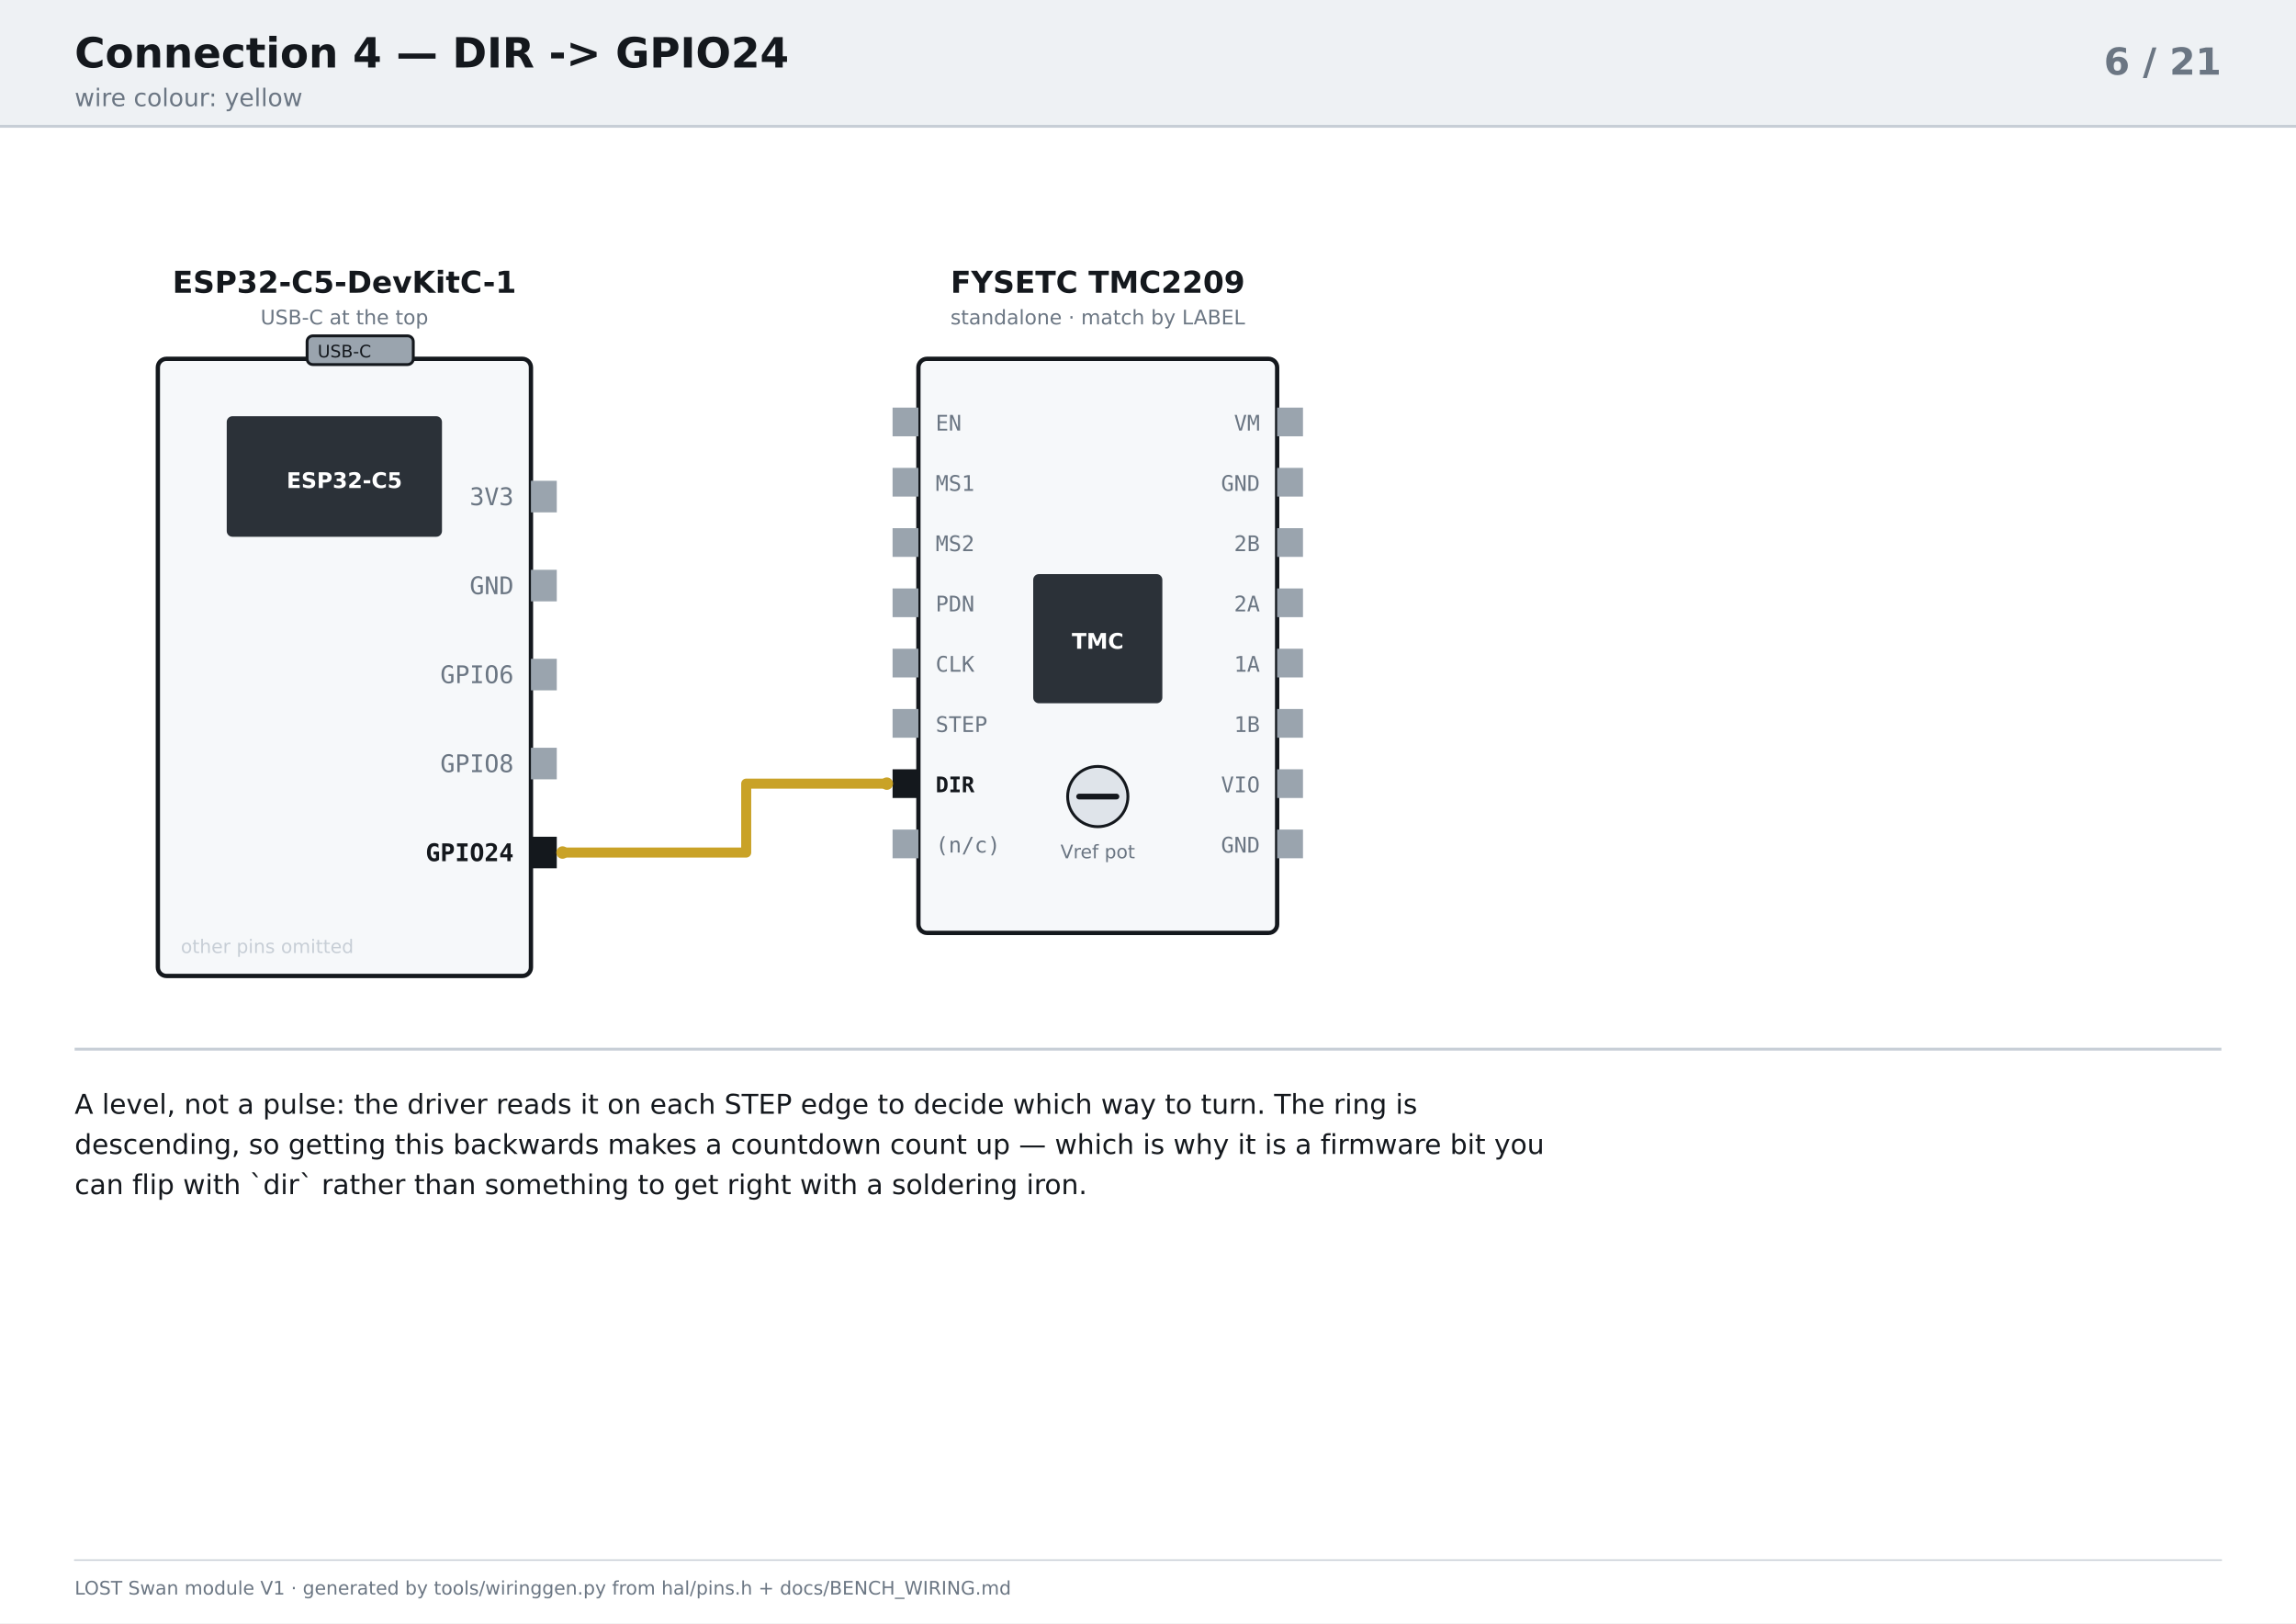
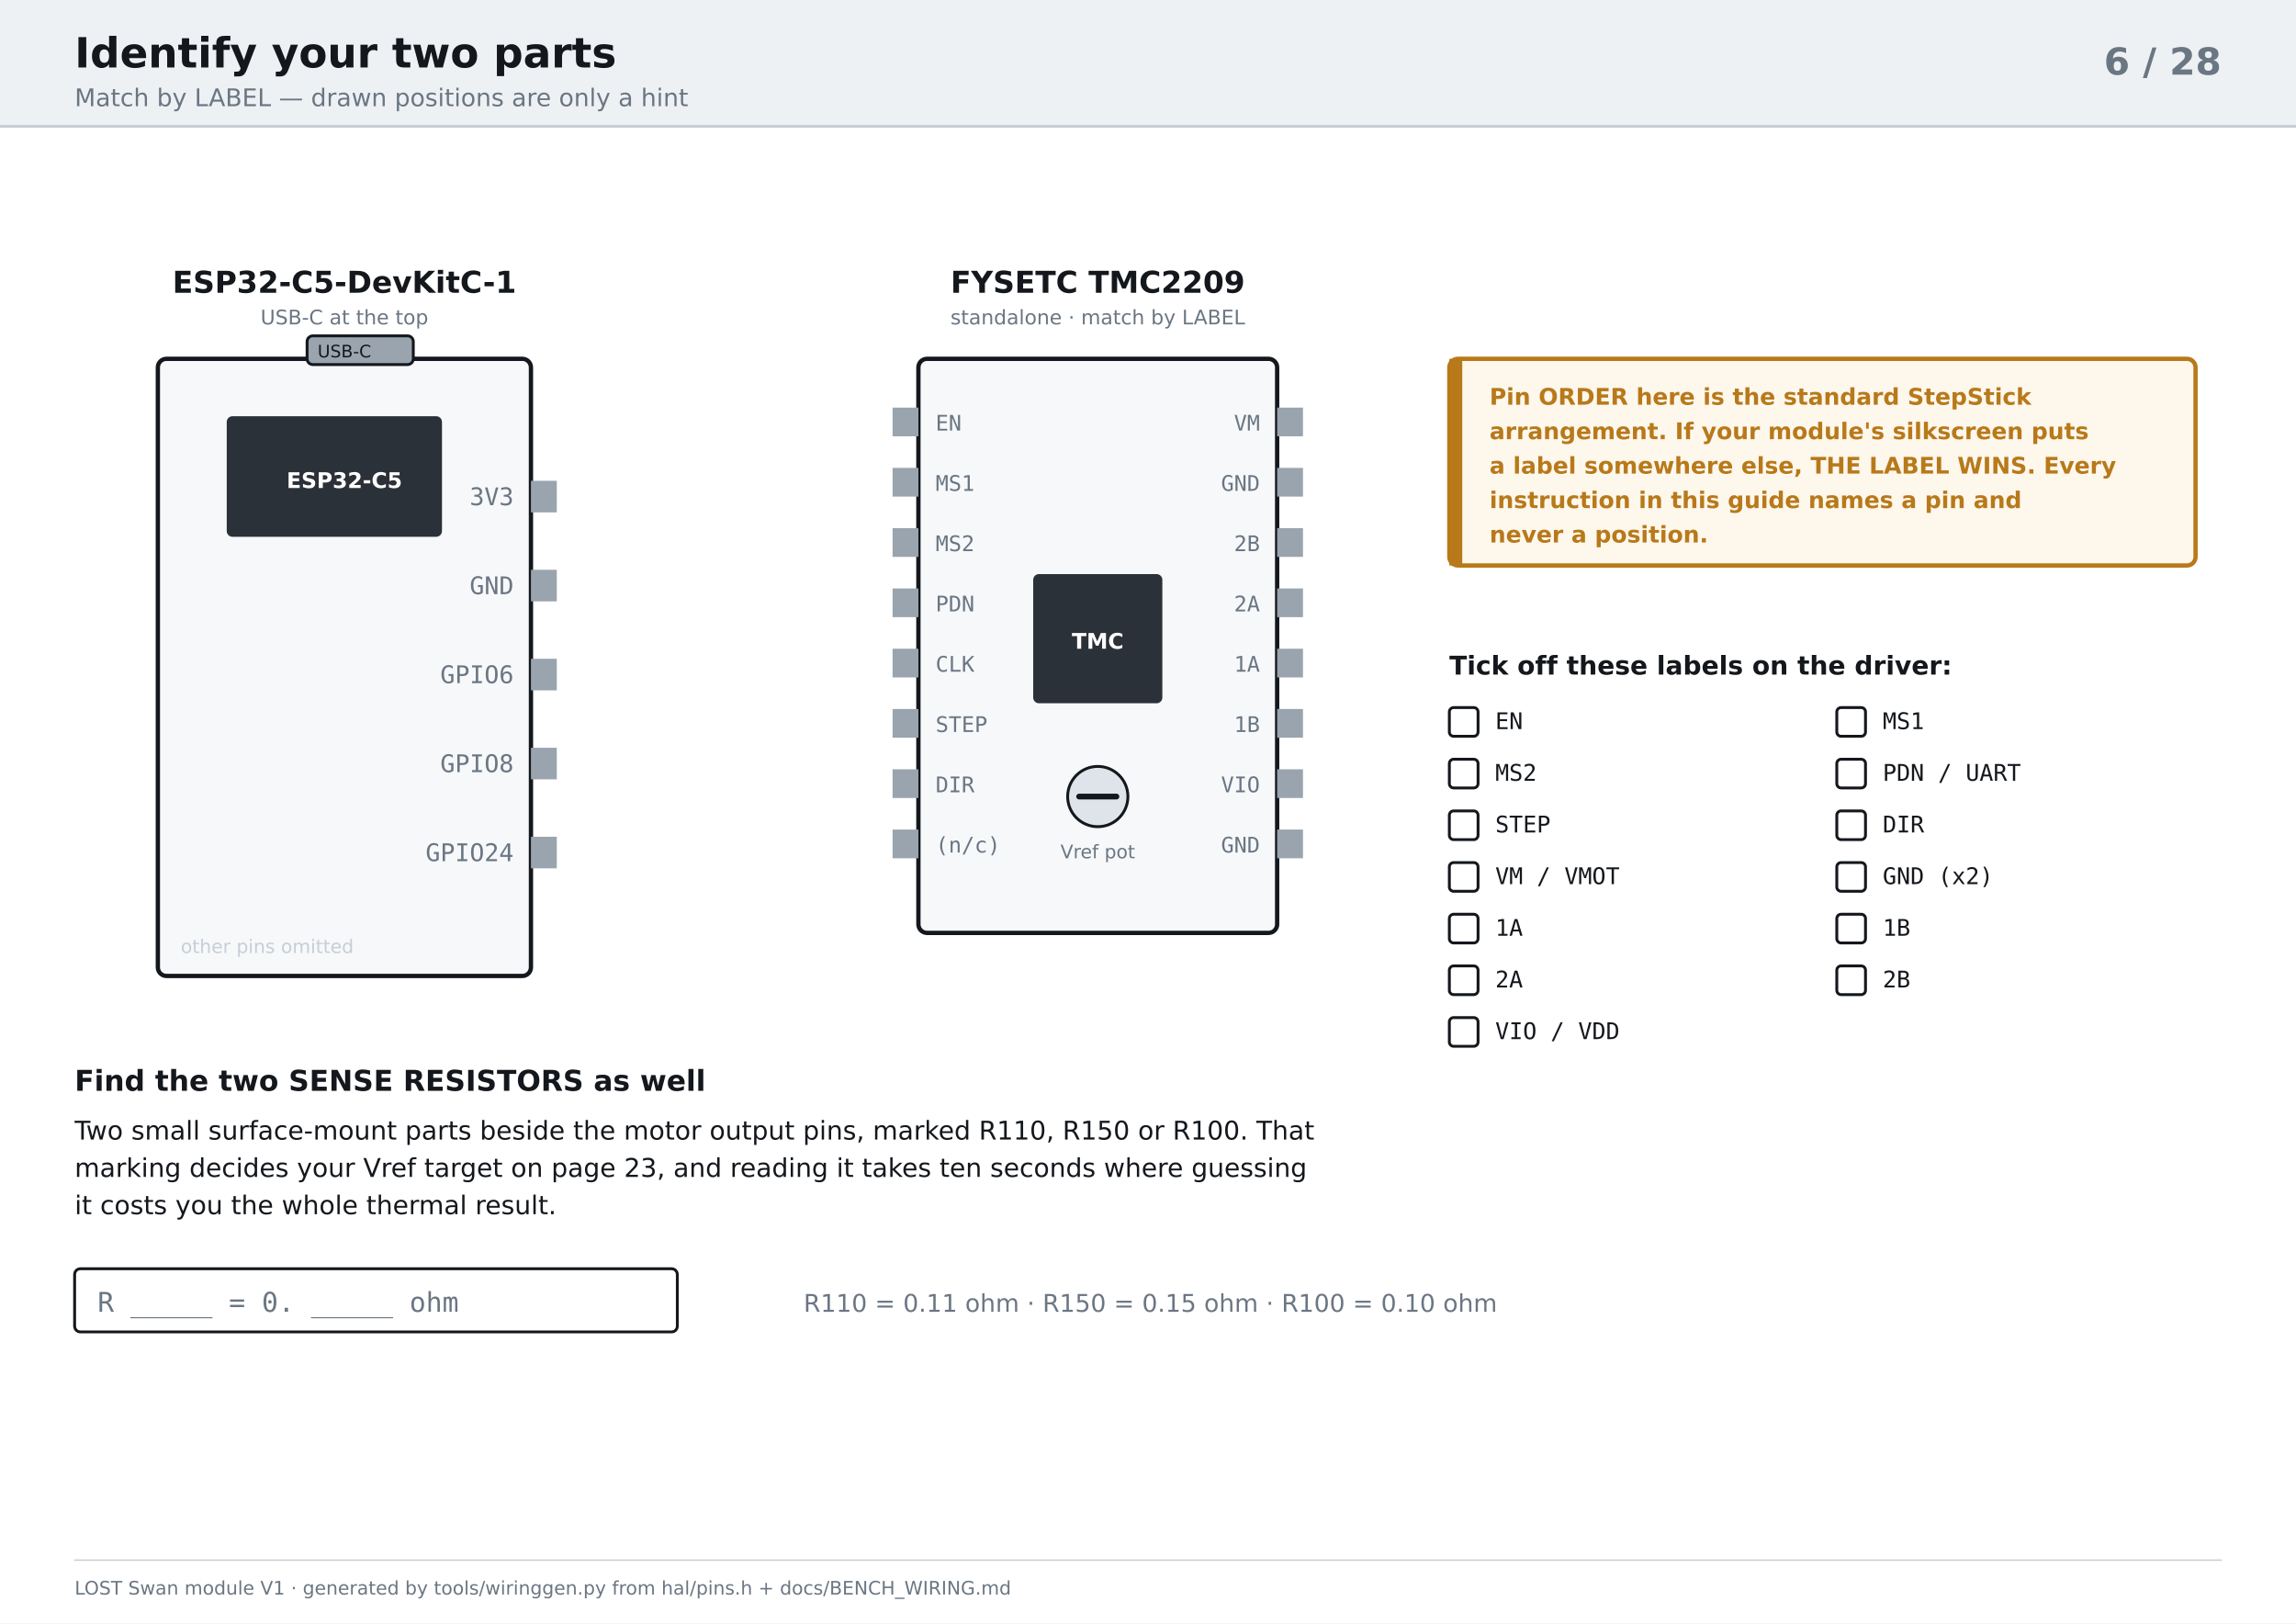
<svg xmlns="http://www.w3.org/2000/svg" width="1600" height="1131" viewBox="0 0 1600 1131">
  <rect width="1600" height="1131" fill="#ffffff" />
  <rect x="0" y="0" width="1600" height="88" fill="#eef1f4" />
  <line x1="0" y1="88" x2="1600" y2="88" stroke="#c7ced6" stroke-width="2" />
-   <text x="52" y="47" font-family="DejaVu Sans, Verdana, Geneva, sans-serif" font-size="29" fill="#14181d" text-anchor="start" font-weight="bold">Connection 4  —  DIR  -&gt;  GPIO24</text>
-   <text x="52" y="74" font-family="DejaVu Sans, Verdana, Geneva, sans-serif" font-size="17" fill="#6b7683" text-anchor="start" font-weight="normal">wire colour: yellow</text>
-   <text x="1548" y="52" font-family="DejaVu Sans, Verdana, Geneva, sans-serif" font-size="26" fill="#6b7683" text-anchor="end" font-weight="bold">6 / 21</text>
+   <text x="52" y="47" font-family="DejaVu Sans, Verdana, Geneva, sans-serif" font-size="29" fill="#14181d" text-anchor="start" font-weight="bold">Identify your two parts</text>
+   <text x="52" y="74" font-family="DejaVu Sans, Verdana, Geneva, sans-serif" font-size="17" fill="#6b7683" text-anchor="start" font-weight="normal">Match by LABEL — drawn positions are only a hint</text>
+   <text x="1548" y="52" font-family="DejaVu Sans, Verdana, Geneva, sans-serif" font-size="26" fill="#6b7683" text-anchor="end" font-weight="bold">6 / 28</text>
  <rect x="640" y="250" width="250" height="400" rx="6" fill="#f6f8fa" stroke="#14181d" stroke-width="3" />
  <text x="765" y="204" font-family="DejaVu Sans, Verdana, Geneva, sans-serif" font-size="21" fill="#14181d" text-anchor="middle" font-weight="bold">FYSETC TMC2209</text>
  <text x="765" y="226" font-family="DejaVu Sans, Verdana, Geneva, sans-serif" font-size="14" fill="#6b7683" text-anchor="middle" font-weight="normal">standalone  ·  match by LABEL</text>
  <rect x="720" y="400" width="90" height="90" rx="4" fill="#2b3138" stroke="none" stroke-width="2" />
  <text x="765" y="452" font-family="DejaVu Sans, Verdana, Geneva, sans-serif" font-size="15" fill="#ffffff" text-anchor="middle" font-weight="bold">TMC</text>
  <circle cx="765" cy="555" r="21" fill="#dfe4ea" stroke="#14181d" stroke-width="2" />
  <line x1="752" y1="555" x2="778" y2="555" stroke="#14181d" stroke-width="4" stroke-linecap="round" />
  <text x="765" y="598" font-family="DejaVu Sans, Verdana, Geneva, sans-serif" font-size="13" fill="#6b7683" text-anchor="middle" font-weight="normal">Vref pot</text>
  <rect x="622" y="284" width="18" height="20" rx="0" fill="#9aa4ae" stroke="none" stroke-width="2" />
  <text x="652" y="300" font-family="DejaVu Sans Mono, Consolas, monospace" font-size="15" fill="#6b7683" text-anchor="start" font-weight="normal">EN</text>
  <rect x="622" y="326" width="18" height="20" rx="0" fill="#9aa4ae" stroke="none" stroke-width="2" />
  <text x="652" y="342" font-family="DejaVu Sans Mono, Consolas, monospace" font-size="15" fill="#6b7683" text-anchor="start" font-weight="normal">MS1</text>
  <rect x="622" y="368" width="18" height="20" rx="0" fill="#9aa4ae" stroke="none" stroke-width="2" />
  <text x="652" y="384" font-family="DejaVu Sans Mono, Consolas, monospace" font-size="15" fill="#6b7683" text-anchor="start" font-weight="normal">MS2</text>
  <rect x="622" y="410" width="18" height="20" rx="0" fill="#9aa4ae" stroke="none" stroke-width="2" />
  <text x="652" y="426" font-family="DejaVu Sans Mono, Consolas, monospace" font-size="15" fill="#6b7683" text-anchor="start" font-weight="normal">PDN</text>
  <rect x="622" y="452" width="18" height="20" rx="0" fill="#9aa4ae" stroke="none" stroke-width="2" />
  <text x="652" y="468" font-family="DejaVu Sans Mono, Consolas, monospace" font-size="15" fill="#6b7683" text-anchor="start" font-weight="normal">CLK</text>
  <rect x="622" y="494" width="18" height="20" rx="0" fill="#9aa4ae" stroke="none" stroke-width="2" />
  <text x="652" y="510" font-family="DejaVu Sans Mono, Consolas, monospace" font-size="15" fill="#6b7683" text-anchor="start" font-weight="normal">STEP</text>
-   <rect x="622" y="536" width="18" height="20" rx="0" fill="#14181d" stroke="none" stroke-width="2" />
-   <text x="652" y="552" font-family="DejaVu Sans Mono, Consolas, monospace" font-size="15" fill="#14181d" text-anchor="start" font-weight="bold">DIR</text>
+   <rect x="622" y="536" width="18" height="20" rx="0" fill="#9aa4ae" stroke="none" stroke-width="2" />
+   <text x="652" y="552" font-family="DejaVu Sans Mono, Consolas, monospace" font-size="15" fill="#6b7683" text-anchor="start" font-weight="normal">DIR</text>
  <rect x="622" y="578" width="18" height="20" rx="0" fill="#9aa4ae" stroke="none" stroke-width="2" />
  <text x="652" y="594" font-family="DejaVu Sans Mono, Consolas, monospace" font-size="15" fill="#6b7683" text-anchor="start" font-weight="normal">(n/c)</text>
  <rect x="890" y="284" width="18" height="20" rx="0" fill="#9aa4ae" stroke="none" stroke-width="2" />
  <text x="878" y="300" font-family="DejaVu Sans Mono, Consolas, monospace" font-size="15" fill="#6b7683" text-anchor="end" font-weight="normal">VM</text>
  <rect x="890" y="326" width="18" height="20" rx="0" fill="#9aa4ae" stroke="none" stroke-width="2" />
  <text x="878" y="342" font-family="DejaVu Sans Mono, Consolas, monospace" font-size="15" fill="#6b7683" text-anchor="end" font-weight="normal">GND</text>
  <rect x="890" y="368" width="18" height="20" rx="0" fill="#9aa4ae" stroke="none" stroke-width="2" />
  <text x="878" y="384" font-family="DejaVu Sans Mono, Consolas, monospace" font-size="15" fill="#6b7683" text-anchor="end" font-weight="normal">2B</text>
  <rect x="890" y="410" width="18" height="20" rx="0" fill="#9aa4ae" stroke="none" stroke-width="2" />
  <text x="878" y="426" font-family="DejaVu Sans Mono, Consolas, monospace" font-size="15" fill="#6b7683" text-anchor="end" font-weight="normal">2A</text>
  <rect x="890" y="452" width="18" height="20" rx="0" fill="#9aa4ae" stroke="none" stroke-width="2" />
  <text x="878" y="468" font-family="DejaVu Sans Mono, Consolas, monospace" font-size="15" fill="#6b7683" text-anchor="end" font-weight="normal">1A</text>
  <rect x="890" y="494" width="18" height="20" rx="0" fill="#9aa4ae" stroke="none" stroke-width="2" />
  <text x="878" y="510" font-family="DejaVu Sans Mono, Consolas, monospace" font-size="15" fill="#6b7683" text-anchor="end" font-weight="normal">1B</text>
  <rect x="890" y="536" width="18" height="20" rx="0" fill="#9aa4ae" stroke="none" stroke-width="2" />
  <text x="878" y="552" font-family="DejaVu Sans Mono, Consolas, monospace" font-size="15" fill="#6b7683" text-anchor="end" font-weight="normal">VIO</text>
  <rect x="890" y="578" width="18" height="20" rx="0" fill="#9aa4ae" stroke="none" stroke-width="2" />
  <text x="878" y="594" font-family="DejaVu Sans Mono, Consolas, monospace" font-size="15" fill="#6b7683" text-anchor="end" font-weight="normal">GND</text>
  <rect x="110" y="250" width="260" height="430" rx="6" fill="#f6f8fa" stroke="#14181d" stroke-width="3" />
  <text x="240" y="204" font-family="DejaVu Sans, Verdana, Geneva, sans-serif" font-size="21" fill="#14181d" text-anchor="middle" font-weight="bold">ESP32-C5-DevKitC-1</text>
  <text x="240" y="226" font-family="DejaVu Sans, Verdana, Geneva, sans-serif" font-size="14" fill="#6b7683" text-anchor="middle" font-weight="normal">USB-C at the top</text>
  <rect x="214" y="234" width="74" height="20" rx="4" fill="#9aa4ae" stroke="#14181d" stroke-width="2" />
  <text x="240" y="249" font-family="DejaVu Sans, Verdana, Geneva, sans-serif" font-size="12" fill="#14181d" text-anchor="middle" font-weight="normal">USB-C</text>
  <rect x="158" y="290" width="150" height="84" rx="4" fill="#2b3138" stroke="none" stroke-width="2" />
  <text x="240" y="340" font-family="DejaVu Sans, Verdana, Geneva, sans-serif" font-size="15" fill="#ffffff" text-anchor="middle" font-weight="bold">ESP32-C5</text>
  <rect x="370" y="335" width="18" height="22" rx="0" fill="#9aa4ae" stroke="none" stroke-width="2" />
  <text x="358" y="352" font-family="DejaVu Sans Mono, Consolas, monospace" font-size="17" fill="#6b7683" text-anchor="end" font-weight="normal">3V3</text>
  <rect x="370" y="397" width="18" height="22" rx="0" fill="#9aa4ae" stroke="none" stroke-width="2" />
  <text x="358" y="414" font-family="DejaVu Sans Mono, Consolas, monospace" font-size="17" fill="#6b7683" text-anchor="end" font-weight="normal">GND</text>
  <rect x="370" y="459" width="18" height="22" rx="0" fill="#9aa4ae" stroke="none" stroke-width="2" />
  <text x="358" y="476" font-family="DejaVu Sans Mono, Consolas, monospace" font-size="17" fill="#6b7683" text-anchor="end" font-weight="normal">GPIO6</text>
  <rect x="370" y="521" width="18" height="22" rx="0" fill="#9aa4ae" stroke="none" stroke-width="2" />
  <text x="358" y="538" font-family="DejaVu Sans Mono, Consolas, monospace" font-size="17" fill="#6b7683" text-anchor="end" font-weight="normal">GPIO8</text>
-   <rect x="370" y="583" width="18" height="22" rx="0" fill="#14181d" stroke="none" stroke-width="2" />
-   <text x="358" y="600" font-family="DejaVu Sans Mono, Consolas, monospace" font-size="17" fill="#14181d" text-anchor="end" font-weight="bold">GPIO24</text>
+   <rect x="370" y="583" width="18" height="22" rx="0" fill="#9aa4ae" stroke="none" stroke-width="2" />
+   <text x="358" y="600" font-family="DejaVu Sans Mono, Consolas, monospace" font-size="17" fill="#6b7683" text-anchor="end" font-weight="normal">GPIO24</text>
  <text x="126" y="664" font-family="DejaVu Sans, Verdana, Geneva, sans-serif" font-size="13" fill="#c7ced6" text-anchor="start" font-weight="normal">other pins omitted</text>
-   <polyline points="618,546 520,546 520,594 392,594" fill="none" stroke="#c9a227" stroke-width="7" stroke-linecap="round" stroke-linejoin="round" />
-   <circle cx="618" cy="546" r="4.34" fill="#c9a227" stroke="none" stroke-width="1" />
-   <circle cx="392" cy="594" r="4.34" fill="#c9a227" stroke="none" stroke-width="1" />
-   <rect x="52" y="730" width="1496" height="2" rx="0" fill="#c7ced6" stroke="none" stroke-width="2" />
-   <text x="52" y="776" font-family="DejaVu Sans, Verdana, Geneva, sans-serif" font-size="19" fill="#14181d" text-anchor="start" font-weight="normal">A level, not a pulse: the driver reads it on each STEP edge to decide which way to turn. The ring is</text>
-   <text x="52" y="804" font-family="DejaVu Sans, Verdana, Geneva, sans-serif" font-size="19" fill="#14181d" text-anchor="start" font-weight="normal">descending, so getting this backwards makes a countdown count up — which is why it is a firmware bit you</text>
-   <text x="52" y="832" font-family="DejaVu Sans, Verdana, Geneva, sans-serif" font-size="19" fill="#14181d" text-anchor="start" font-weight="normal">can flip with `dir` rather than something to get right with a soldering iron.</text>
+   <rect x="1010" y="250" width="520" height="144" rx="6" fill="#fdf7ec" stroke="#b8791a" stroke-width="3" />
+   <rect x="1010" y="250" width="9" height="144" rx="0" fill="#b8791a" stroke="none" stroke-width="2" />
+   <text x="1038" y="282" font-family="DejaVu Sans, Verdana, Geneva, sans-serif" font-size="16" fill="#b8791a" text-anchor="start" font-weight="bold">Pin ORDER here is the standard StepStick</text>
+   <text x="1038" y="306" font-family="DejaVu Sans, Verdana, Geneva, sans-serif" font-size="16" fill="#b8791a" text-anchor="start" font-weight="bold">arrangement. If your module's silkscreen puts</text>
+   <text x="1038" y="330" font-family="DejaVu Sans, Verdana, Geneva, sans-serif" font-size="16" fill="#b8791a" text-anchor="start" font-weight="bold">a label somewhere else, THE LABEL WINS. Every</text>
+   <text x="1038" y="354" font-family="DejaVu Sans, Verdana, Geneva, sans-serif" font-size="16" fill="#b8791a" text-anchor="start" font-weight="bold">instruction in this guide names a pin and</text>
+   <text x="1038" y="378" font-family="DejaVu Sans, Verdana, Geneva, sans-serif" font-size="16" fill="#b8791a" text-anchor="start" font-weight="bold">never a position.</text>
+   <text x="1010" y="470" font-family="DejaVu Sans, Verdana, Geneva, sans-serif" font-size="18" fill="#14181d" text-anchor="start" font-weight="bold">Tick off these labels on the driver:</text>
+   <rect x="1010" y="493" width="20" height="20" rx="3" fill="none" stroke="#14181d" stroke-width="2" />
+   <text x="1042" y="508" font-family="DejaVu Sans Mono, Consolas, monospace" font-size="16" fill="#14181d" text-anchor="start" font-weight="normal">EN</text>
+   <rect x="1280" y="493" width="20" height="20" rx="3" fill="none" stroke="#14181d" stroke-width="2" />
+   <text x="1312" y="508" font-family="DejaVu Sans Mono, Consolas, monospace" font-size="16" fill="#14181d" text-anchor="start" font-weight="normal">MS1</text>
+   <rect x="1010" y="529" width="20" height="20" rx="3" fill="none" stroke="#14181d" stroke-width="2" />
+   <text x="1042" y="544" font-family="DejaVu Sans Mono, Consolas, monospace" font-size="16" fill="#14181d" text-anchor="start" font-weight="normal">MS2</text>
+   <rect x="1280" y="529" width="20" height="20" rx="3" fill="none" stroke="#14181d" stroke-width="2" />
+   <text x="1312" y="544" font-family="DejaVu Sans Mono, Consolas, monospace" font-size="16" fill="#14181d" text-anchor="start" font-weight="normal">PDN / UART</text>
+   <rect x="1010" y="565" width="20" height="20" rx="3" fill="none" stroke="#14181d" stroke-width="2" />
+   <text x="1042" y="580" font-family="DejaVu Sans Mono, Consolas, monospace" font-size="16" fill="#14181d" text-anchor="start" font-weight="normal">STEP</text>
+   <rect x="1280" y="565" width="20" height="20" rx="3" fill="none" stroke="#14181d" stroke-width="2" />
+   <text x="1312" y="580" font-family="DejaVu Sans Mono, Consolas, monospace" font-size="16" fill="#14181d" text-anchor="start" font-weight="normal">DIR</text>
+   <rect x="1010" y="601" width="20" height="20" rx="3" fill="none" stroke="#14181d" stroke-width="2" />
+   <text x="1042" y="616" font-family="DejaVu Sans Mono, Consolas, monospace" font-size="16" fill="#14181d" text-anchor="start" font-weight="normal">VM / VMOT</text>
+   <rect x="1280" y="601" width="20" height="20" rx="3" fill="none" stroke="#14181d" stroke-width="2" />
+   <text x="1312" y="616" font-family="DejaVu Sans Mono, Consolas, monospace" font-size="16" fill="#14181d" text-anchor="start" font-weight="normal">GND  (x2)</text>
+   <rect x="1010" y="637" width="20" height="20" rx="3" fill="none" stroke="#14181d" stroke-width="2" />
+   <text x="1042" y="652" font-family="DejaVu Sans Mono, Consolas, monospace" font-size="16" fill="#14181d" text-anchor="start" font-weight="normal">1A</text>
+   <rect x="1280" y="637" width="20" height="20" rx="3" fill="none" stroke="#14181d" stroke-width="2" />
+   <text x="1312" y="652" font-family="DejaVu Sans Mono, Consolas, monospace" font-size="16" fill="#14181d" text-anchor="start" font-weight="normal">1B</text>
+   <rect x="1010" y="673" width="20" height="20" rx="3" fill="none" stroke="#14181d" stroke-width="2" />
+   <text x="1042" y="688" font-family="DejaVu Sans Mono, Consolas, monospace" font-size="16" fill="#14181d" text-anchor="start" font-weight="normal">2A</text>
+   <rect x="1280" y="673" width="20" height="20" rx="3" fill="none" stroke="#14181d" stroke-width="2" />
+   <text x="1312" y="688" font-family="DejaVu Sans Mono, Consolas, monospace" font-size="16" fill="#14181d" text-anchor="start" font-weight="normal">2B</text>
+   <rect x="1010" y="709" width="20" height="20" rx="3" fill="none" stroke="#14181d" stroke-width="2" />
+   <text x="1042" y="724" font-family="DejaVu Sans Mono, Consolas, monospace" font-size="16" fill="#14181d" text-anchor="start" font-weight="normal">VIO / VDD</text>
+   <text x="52" y="760" font-family="DejaVu Sans, Verdana, Geneva, sans-serif" font-size="20" fill="#14181d" text-anchor="start" font-weight="bold">Find the two SENSE RESISTORS as well</text>
+   <text x="52" y="794" font-family="DejaVu Sans, Verdana, Geneva, sans-serif" font-size="18" fill="#14181d" text-anchor="start" font-weight="normal">Two small surface-mount parts beside the motor output pins, marked R110, R150 or R100. That</text>
+   <text x="52" y="820" font-family="DejaVu Sans, Verdana, Geneva, sans-serif" font-size="18" fill="#14181d" text-anchor="start" font-weight="normal">marking decides your Vref target on page 23, and reading it takes ten seconds where guessing</text>
+   <text x="52" y="846" font-family="DejaVu Sans, Verdana, Geneva, sans-serif" font-size="18" fill="#14181d" text-anchor="start" font-weight="normal">it costs you the whole thermal result.</text>
+   <rect x="52" y="884" width="420" height="44" rx="4" fill="none" stroke="#14181d" stroke-width="2" />
+   <text x="68" y="914" font-family="DejaVu Sans Mono, Consolas, monospace" font-size="19" fill="#6b7683" text-anchor="start" font-weight="normal">R _____   =   0. _____ ohm</text>
+   <text x="560" y="914" font-family="DejaVu Sans, Verdana, Geneva, sans-serif" font-size="17" fill="#6b7683" text-anchor="start" font-weight="normal">R110 = 0.11 ohm  ·  R150 = 0.15 ohm  ·  R100 = 0.10 ohm</text>
  <line x1="52" y1="1087" x2="1548" y2="1087" stroke="#c7ced6" stroke-width="1" stroke-linecap="round" />
  <text x="52" y="1111" font-family="DejaVu Sans, Verdana, Geneva, sans-serif" font-size="13" fill="#6b7683" text-anchor="start" font-weight="normal">LOST Swan  module V1  ·  generated by tools/wiringgen.py from hal/pins.h + docs/BENCH_WIRING.md</text>
</svg>
